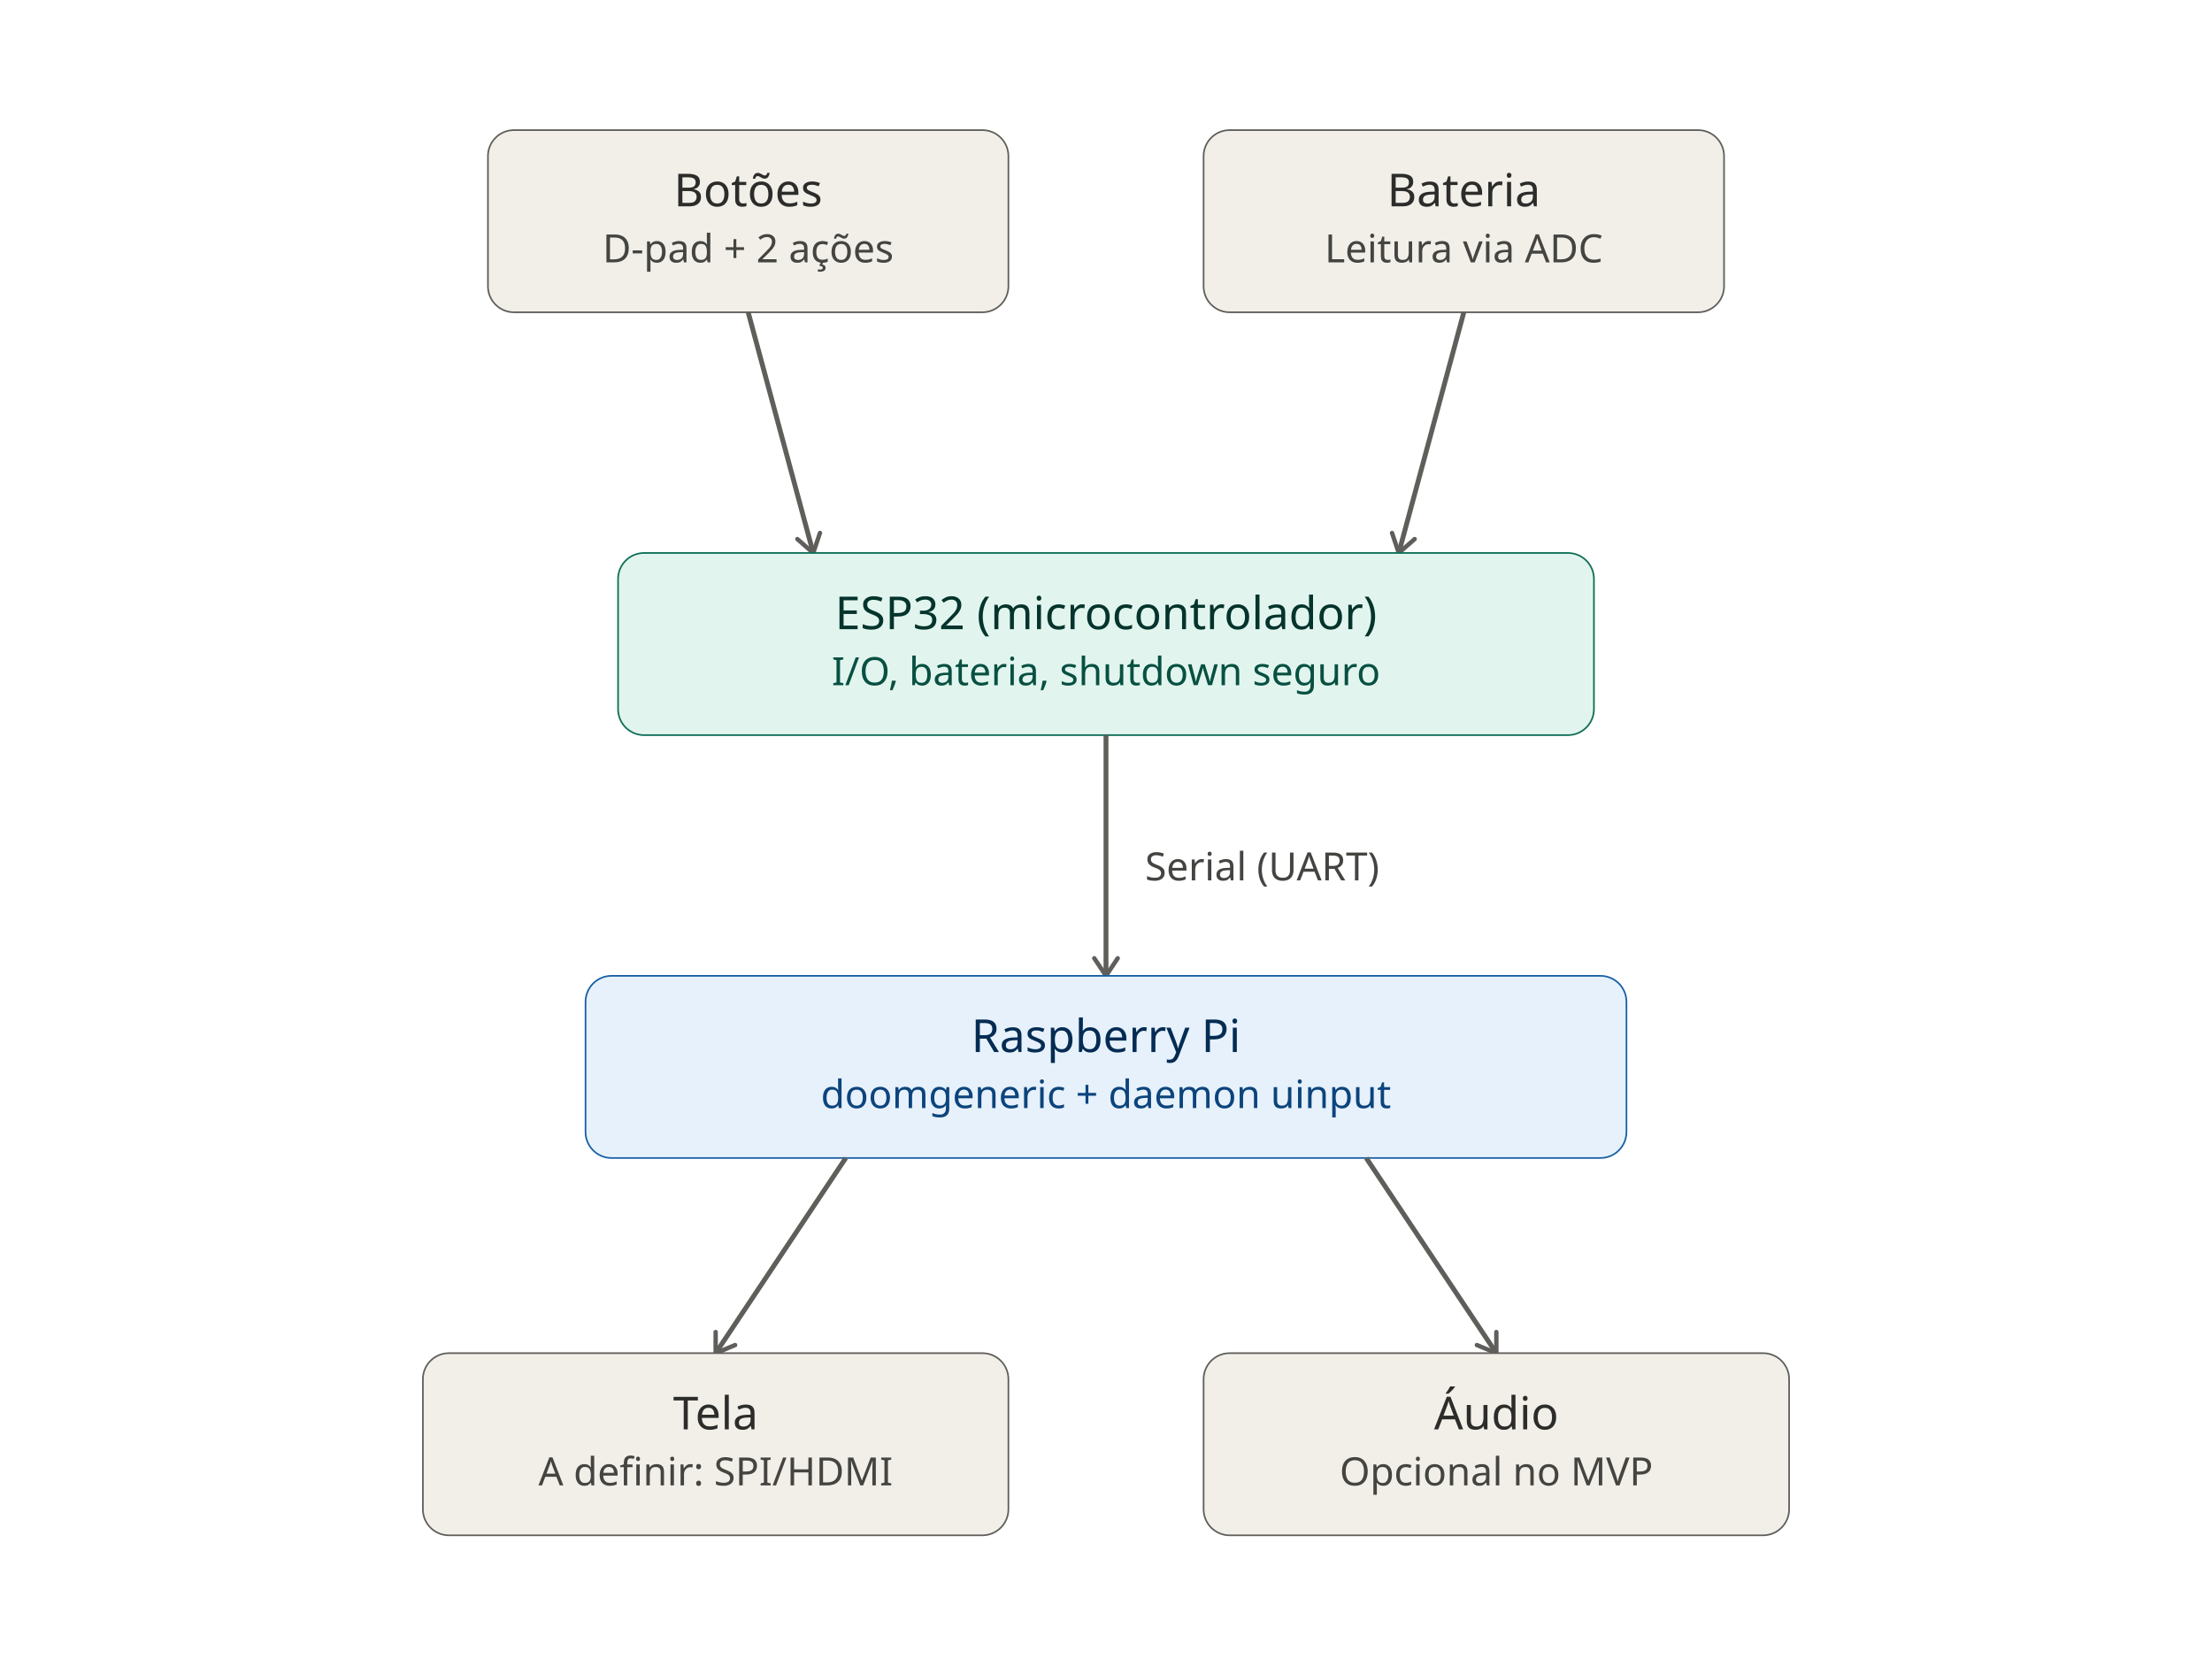
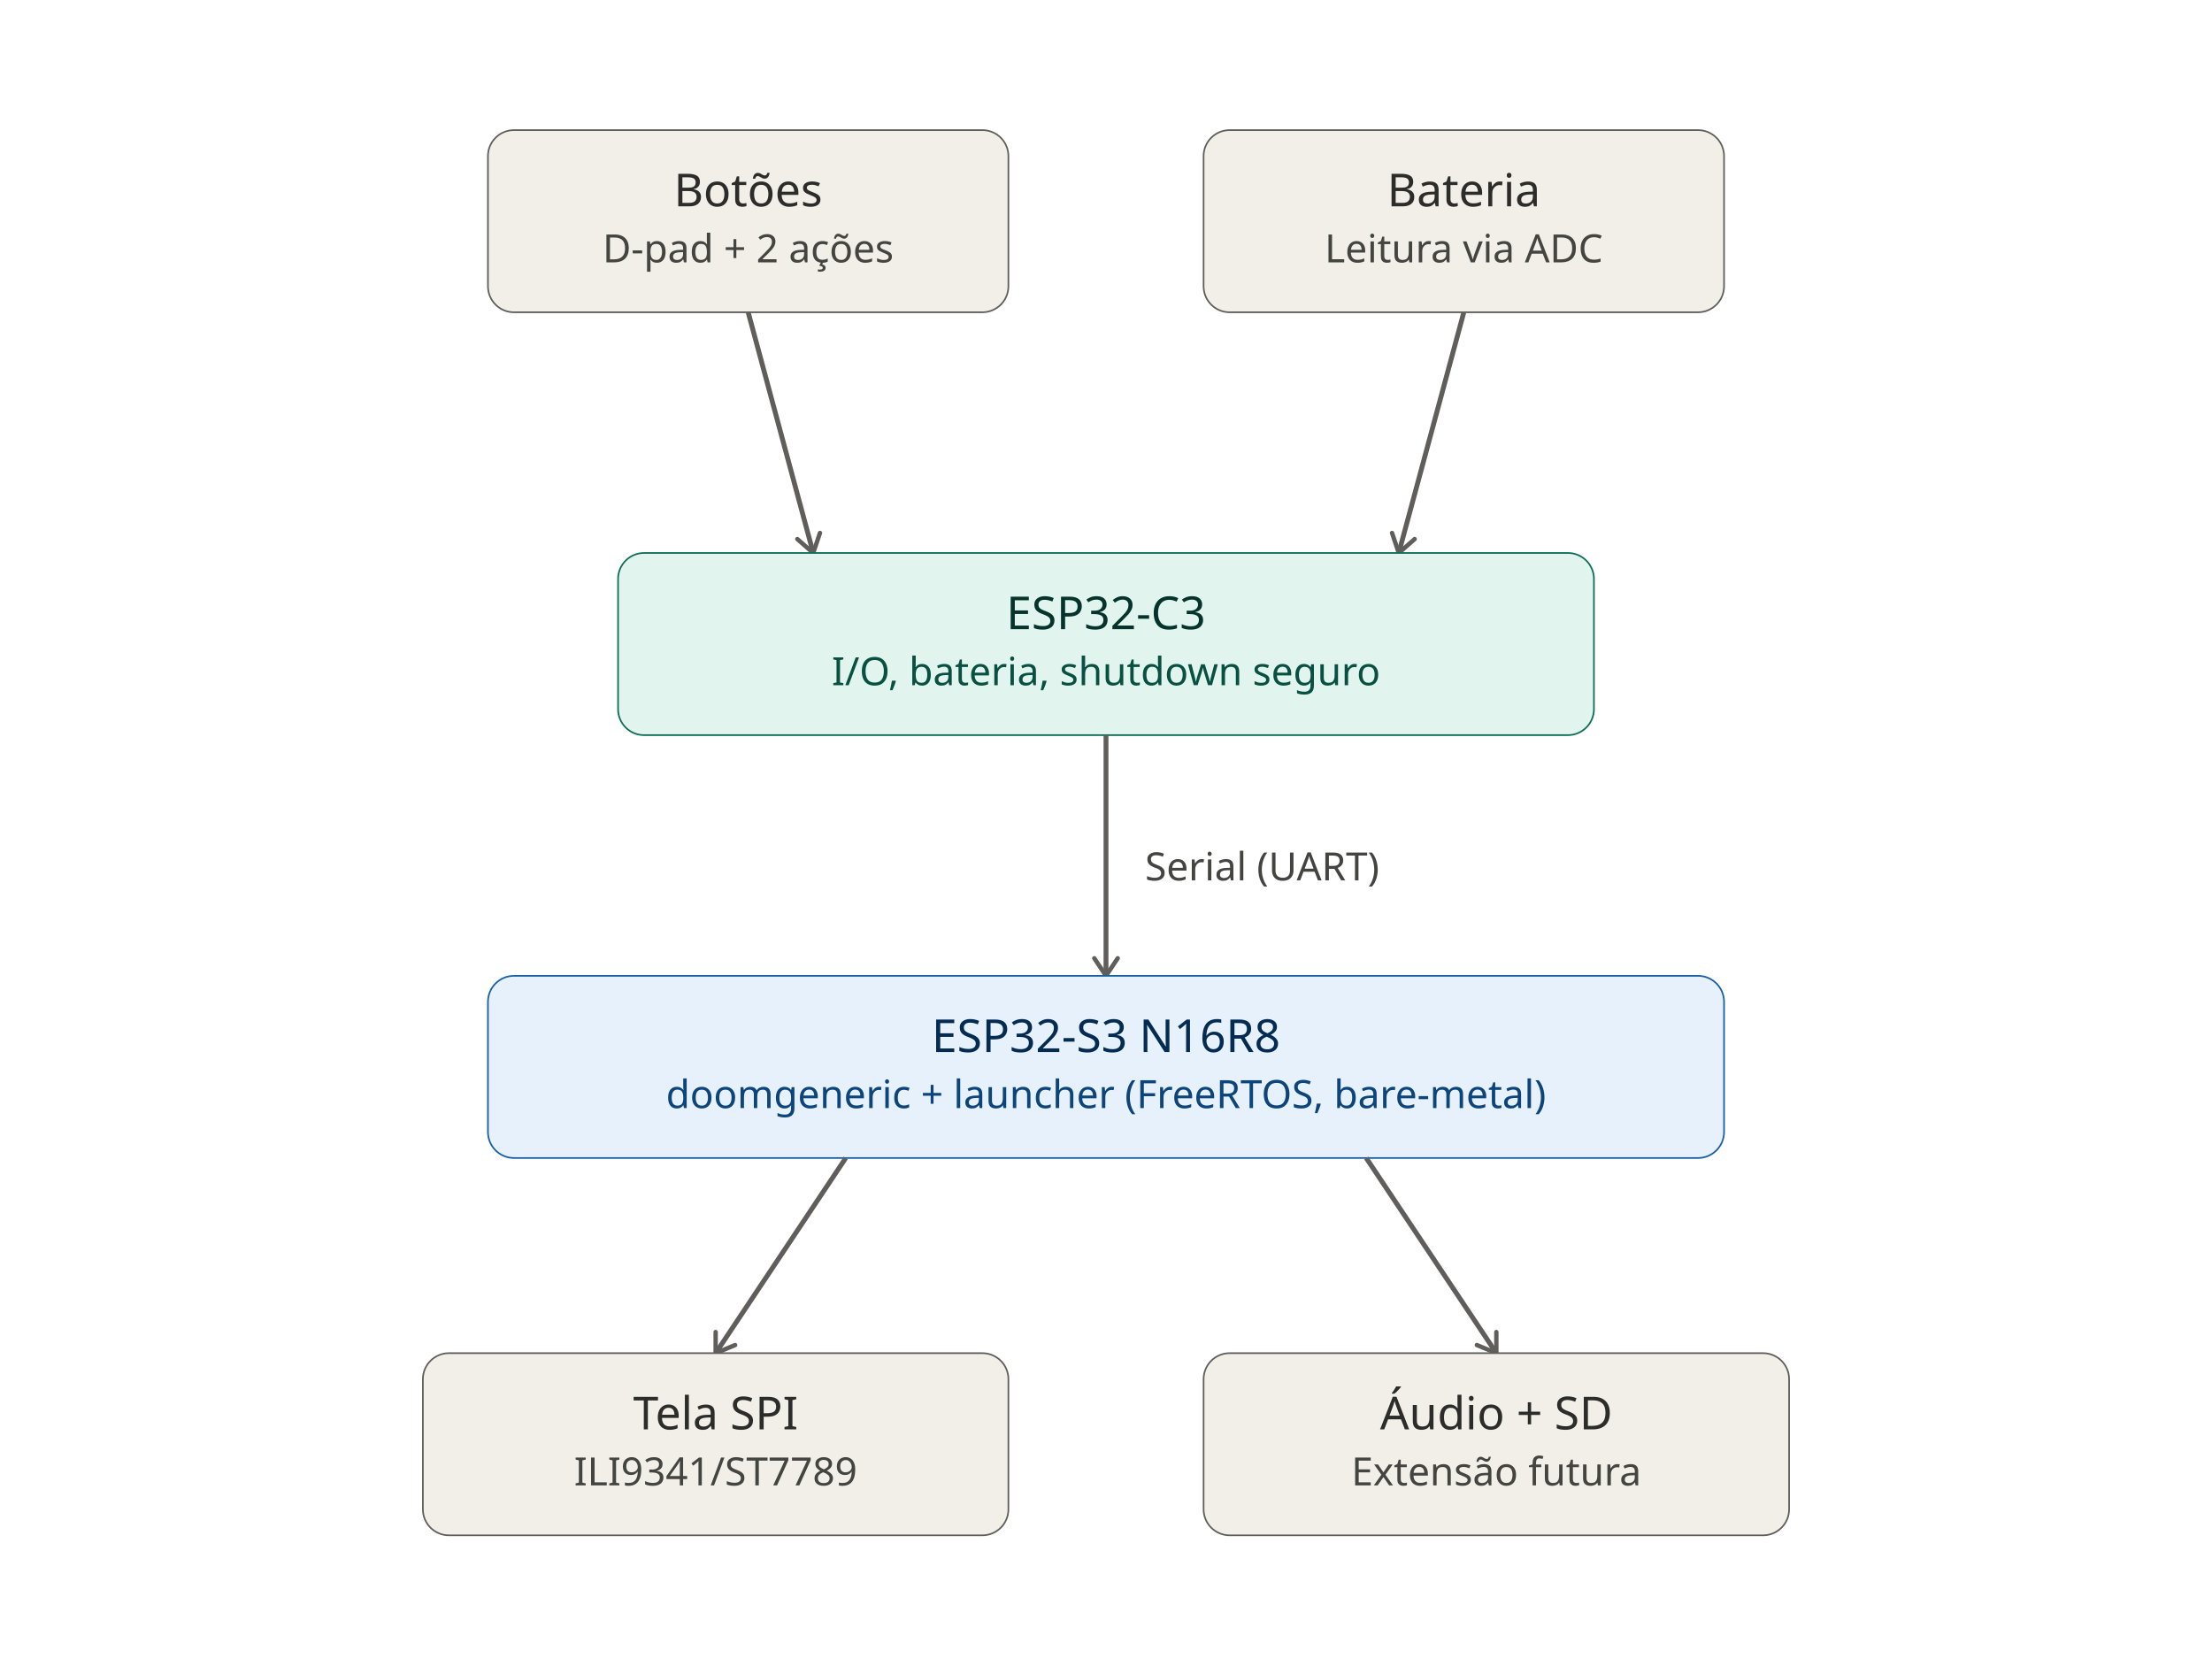
<svg xmlns="http://www.w3.org/2000/svg" width="680" height="512" viewBox="0 0 680 512" role="img">
  <defs>
    <marker id="arrow" viewBox="0 0 10 10" refX="8" refY="5" markerWidth="6" markerHeight="6" orient="auto-start-reverse">
      <path d="M2 1L8 5L2 9" fill="none" stroke="#5F5E5A" stroke-width="1.5" stroke-linecap="round" stroke-linejoin="round" />
    </marker>
  </defs>
  <g fill="#F1EFE8" stroke="#5F5E5A" stroke-width="0.5">
    <rect x="150" y="40" width="160" height="56" rx="8" />
  </g>
  <text x="230" y="58" text-anchor="middle" dominant-baseline="central" font-family="sans-serif" font-size="14" font-weight="500" fill="#2C2C2A">Botões</text>
  <text x="230" y="76" text-anchor="middle" dominant-baseline="central" font-family="sans-serif" font-size="12" fill="#444441">D-pad + 2 ações</text>
  <g fill="#F1EFE8" stroke="#5F5E5A" stroke-width="0.5">
    <rect x="370" y="40" width="160" height="56" rx="8" />
  </g>
  <text x="450" y="58" text-anchor="middle" dominant-baseline="central" font-family="sans-serif" font-size="14" font-weight="500" fill="#2C2C2A">Bateria</text>
  <text x="450" y="76" text-anchor="middle" dominant-baseline="central" font-family="sans-serif" font-size="12" fill="#444441">Leitura via ADC</text>
  <line x1="230" y1="96" x2="250" y2="170" stroke="#5F5E5A" stroke-width="1.5" marker-end="url(#arrow)" />
  <line x1="450" y1="96" x2="430" y2="170" stroke="#5F5E5A" stroke-width="1.5" marker-end="url(#arrow)" />
  <g fill="#E1F5EE" stroke="#0F6E56" stroke-width="0.5">
    <rect x="190" y="170" width="300" height="56" rx="8" />
  </g>
-   <text x="340" y="188" text-anchor="middle" dominant-baseline="central" font-family="sans-serif" font-size="14" font-weight="500" fill="#04342C">ESP32 (microcontrolador)</text>
+   <text x="340" y="188" text-anchor="middle" dominant-baseline="central" font-family="sans-serif" font-size="14" font-weight="500" fill="#04342C">ESP32-C3</text>
  <text x="340" y="206" text-anchor="middle" dominant-baseline="central" font-family="sans-serif" font-size="12" fill="#085041">I/O, bateria, shutdown seguro</text>
  <line x1="340" y1="226" x2="340" y2="300" stroke="#5F5E5A" stroke-width="1.5" marker-end="url(#arrow)" />
  <text x="352" y="266" text-anchor="start" dominant-baseline="central" font-family="sans-serif" font-size="12" fill="#444441">Serial (UART)</text>
  <g fill="#E6F1FB" stroke="#185FA5" stroke-width="0.5">
-     <rect x="180" y="300" width="320" height="56" rx="8" />
+     <rect x="150" y="300" width="380" height="56" rx="8" />
  </g>
-   <text x="340" y="318" text-anchor="middle" dominant-baseline="central" font-family="sans-serif" font-size="14" font-weight="500" fill="#042C53">Raspberry Pi</text>
-   <text x="340" y="336" text-anchor="middle" dominant-baseline="central" font-family="sans-serif" font-size="12" fill="#0C447C">doomgeneric + daemon uinput</text>
+   <text x="340" y="318" text-anchor="middle" dominant-baseline="central" font-family="sans-serif" font-size="14" font-weight="500" fill="#042C53">ESP32-S3 N16R8</text>
+   <text x="340" y="336" text-anchor="middle" dominant-baseline="central" font-family="sans-serif" font-size="12" fill="#0C447C">doomgeneric + launcher (FreeRTOS, bare-metal)</text>
  <line x1="260" y1="356" x2="220" y2="416" stroke="#5F5E5A" stroke-width="1.5" marker-end="url(#arrow)" />
  <line x1="420" y1="356" x2="460" y2="416" stroke="#5F5E5A" stroke-width="1.5" marker-end="url(#arrow)" />
  <g fill="#F1EFE8" stroke="#5F5E5A" stroke-width="0.5">
    <rect x="130" y="416" width="180" height="56" rx="8" />
  </g>
-   <text x="220" y="434" text-anchor="middle" dominant-baseline="central" font-family="sans-serif" font-size="14" font-weight="500" fill="#2C2C2A">Tela</text>
-   <text x="220" y="452" text-anchor="middle" dominant-baseline="central" font-family="sans-serif" font-size="12" fill="#444441">A definir: SPI/HDMI</text>
+   <text x="220" y="434" text-anchor="middle" dominant-baseline="central" font-family="sans-serif" font-size="14" font-weight="500" fill="#2C2C2A">Tela SPI</text>
+   <text x="220" y="452" text-anchor="middle" dominant-baseline="central" font-family="sans-serif" font-size="12" fill="#444441">ILI9341/ST7789</text>
  <g fill="#F1EFE8" stroke="#5F5E5A" stroke-width="0.5">
    <rect x="370" y="416" width="180" height="56" rx="8" />
  </g>
-   <text x="460" y="434" text-anchor="middle" dominant-baseline="central" font-family="sans-serif" font-size="14" font-weight="500" fill="#2C2C2A">Áudio</text>
-   <text x="460" y="452" text-anchor="middle" dominant-baseline="central" font-family="sans-serif" font-size="12" fill="#444441">Opcional no MVP</text>
+   <text x="460" y="434" text-anchor="middle" dominant-baseline="central" font-family="sans-serif" font-size="14" font-weight="500" fill="#2C2C2A">Áudio + SD</text>
+   <text x="460" y="452" text-anchor="middle" dominant-baseline="central" font-family="sans-serif" font-size="12" fill="#444441">Extensão futura</text>
</svg>
